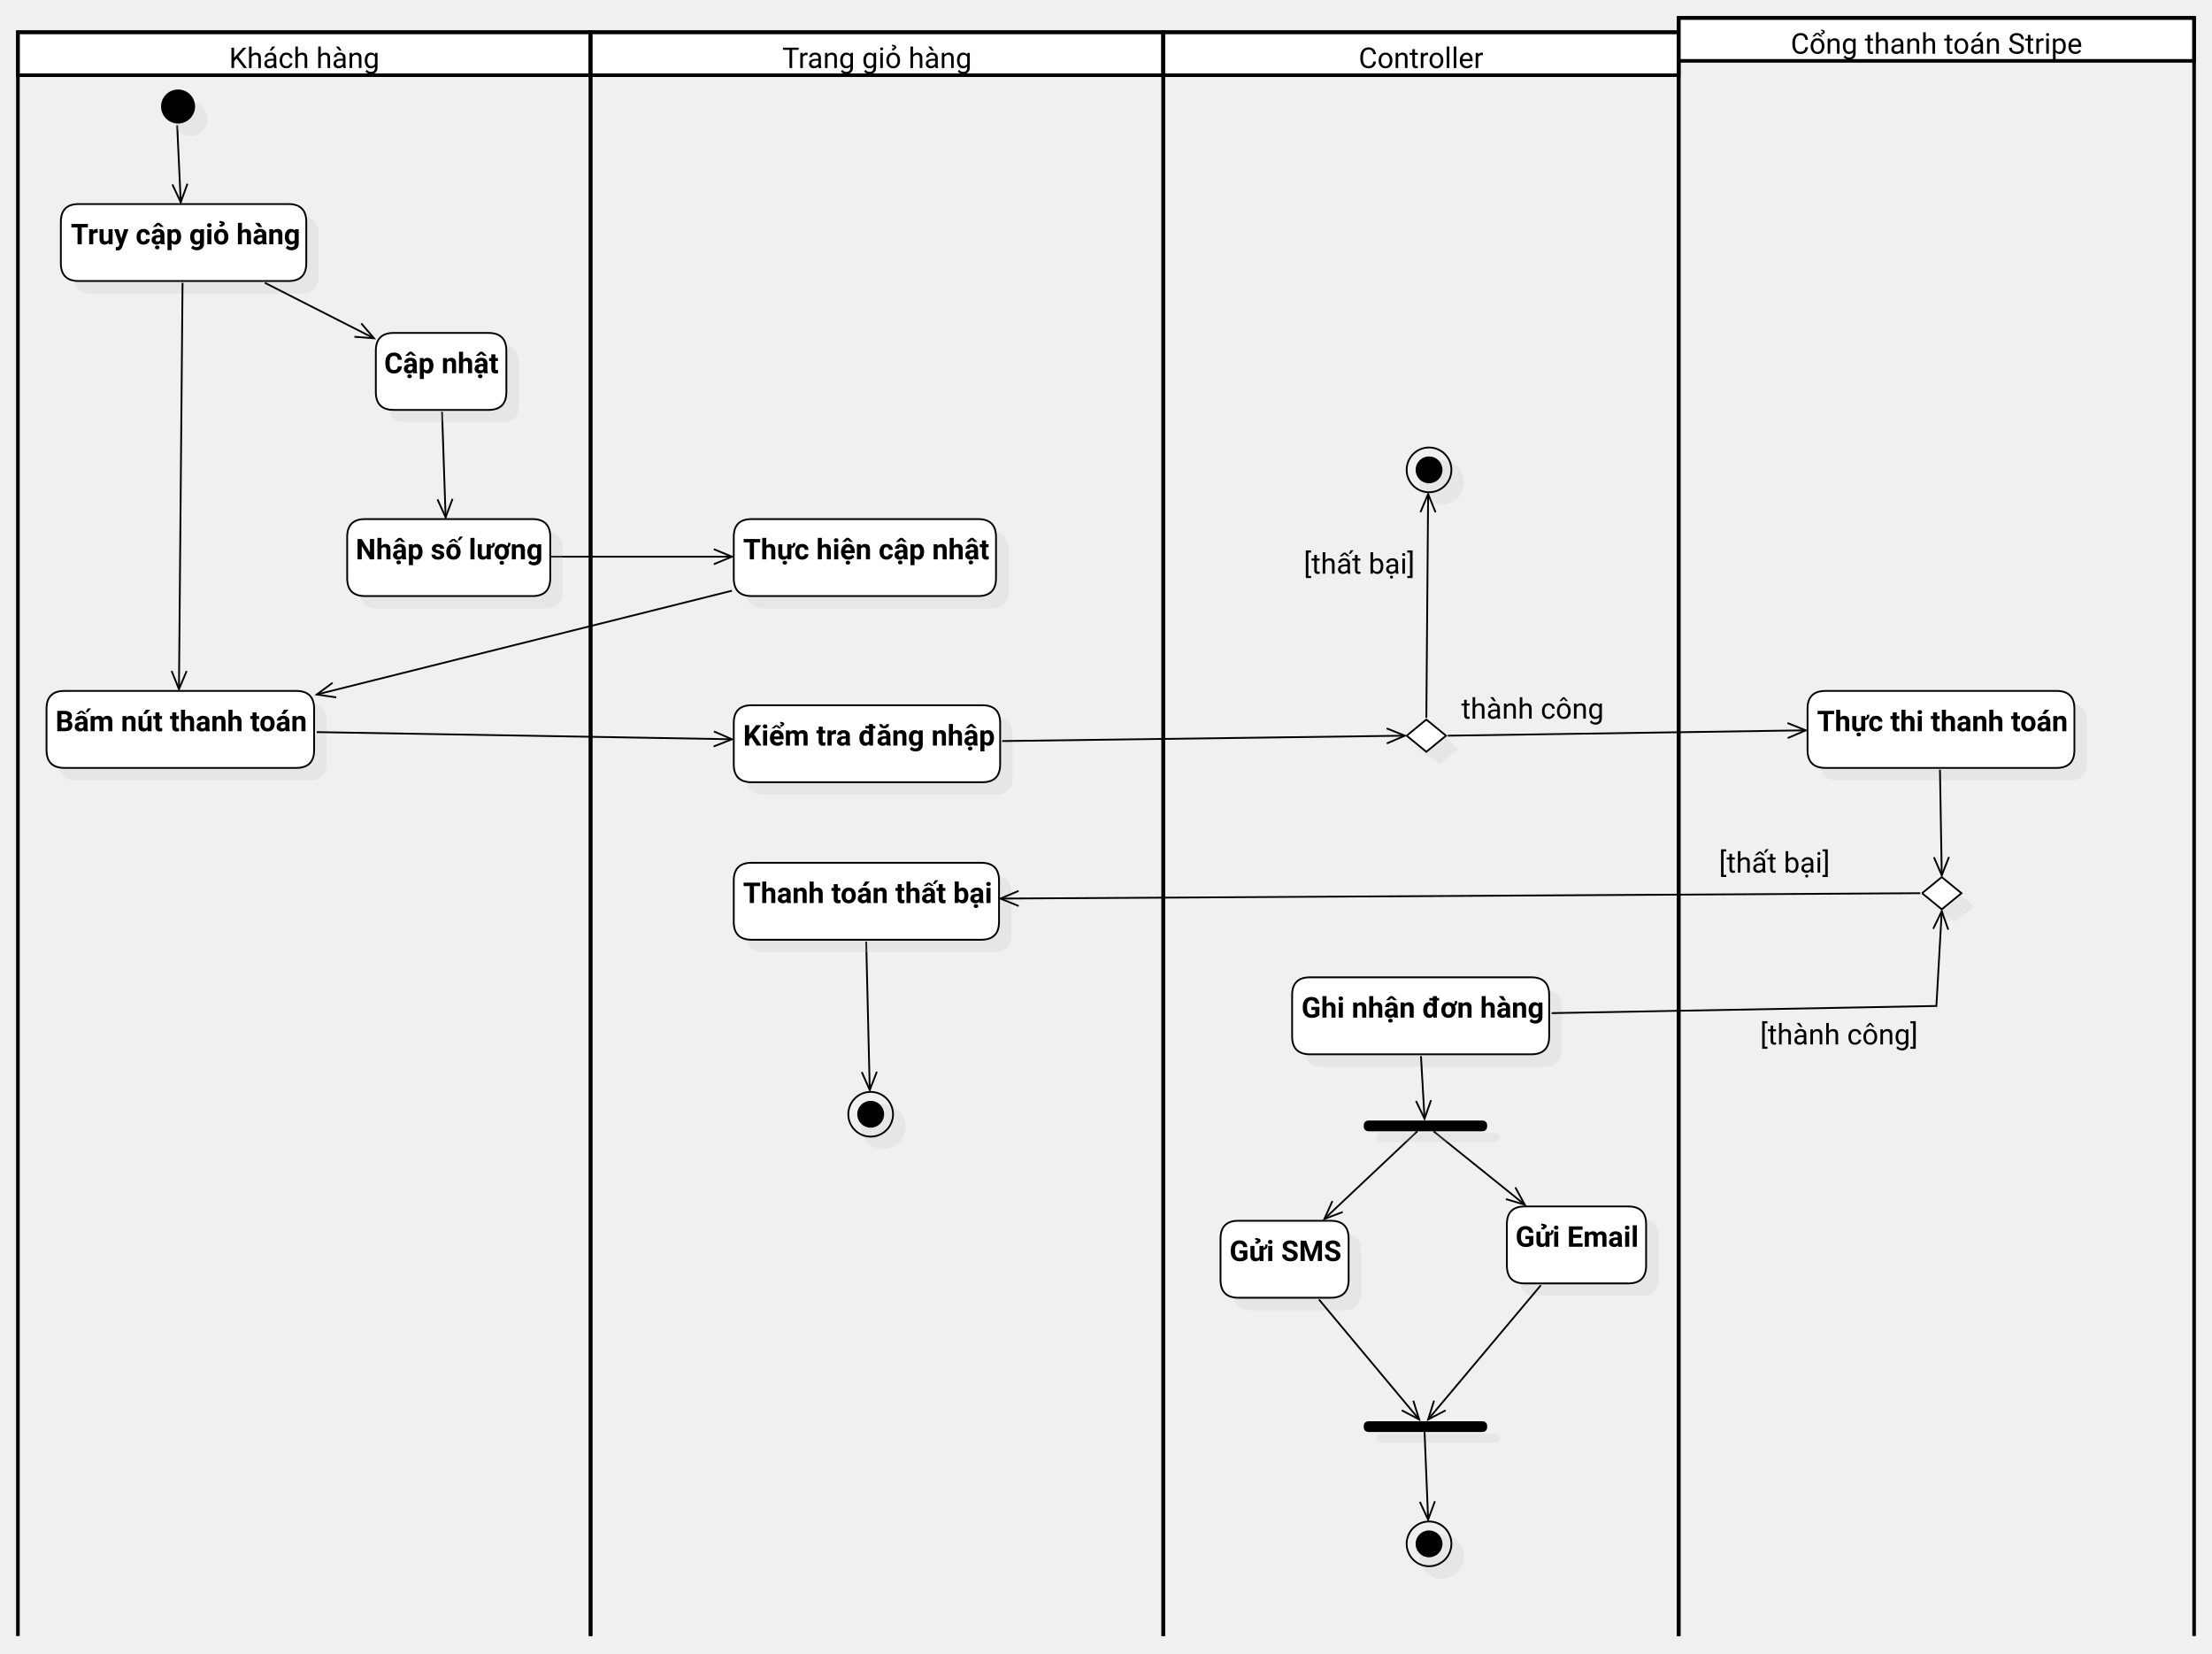
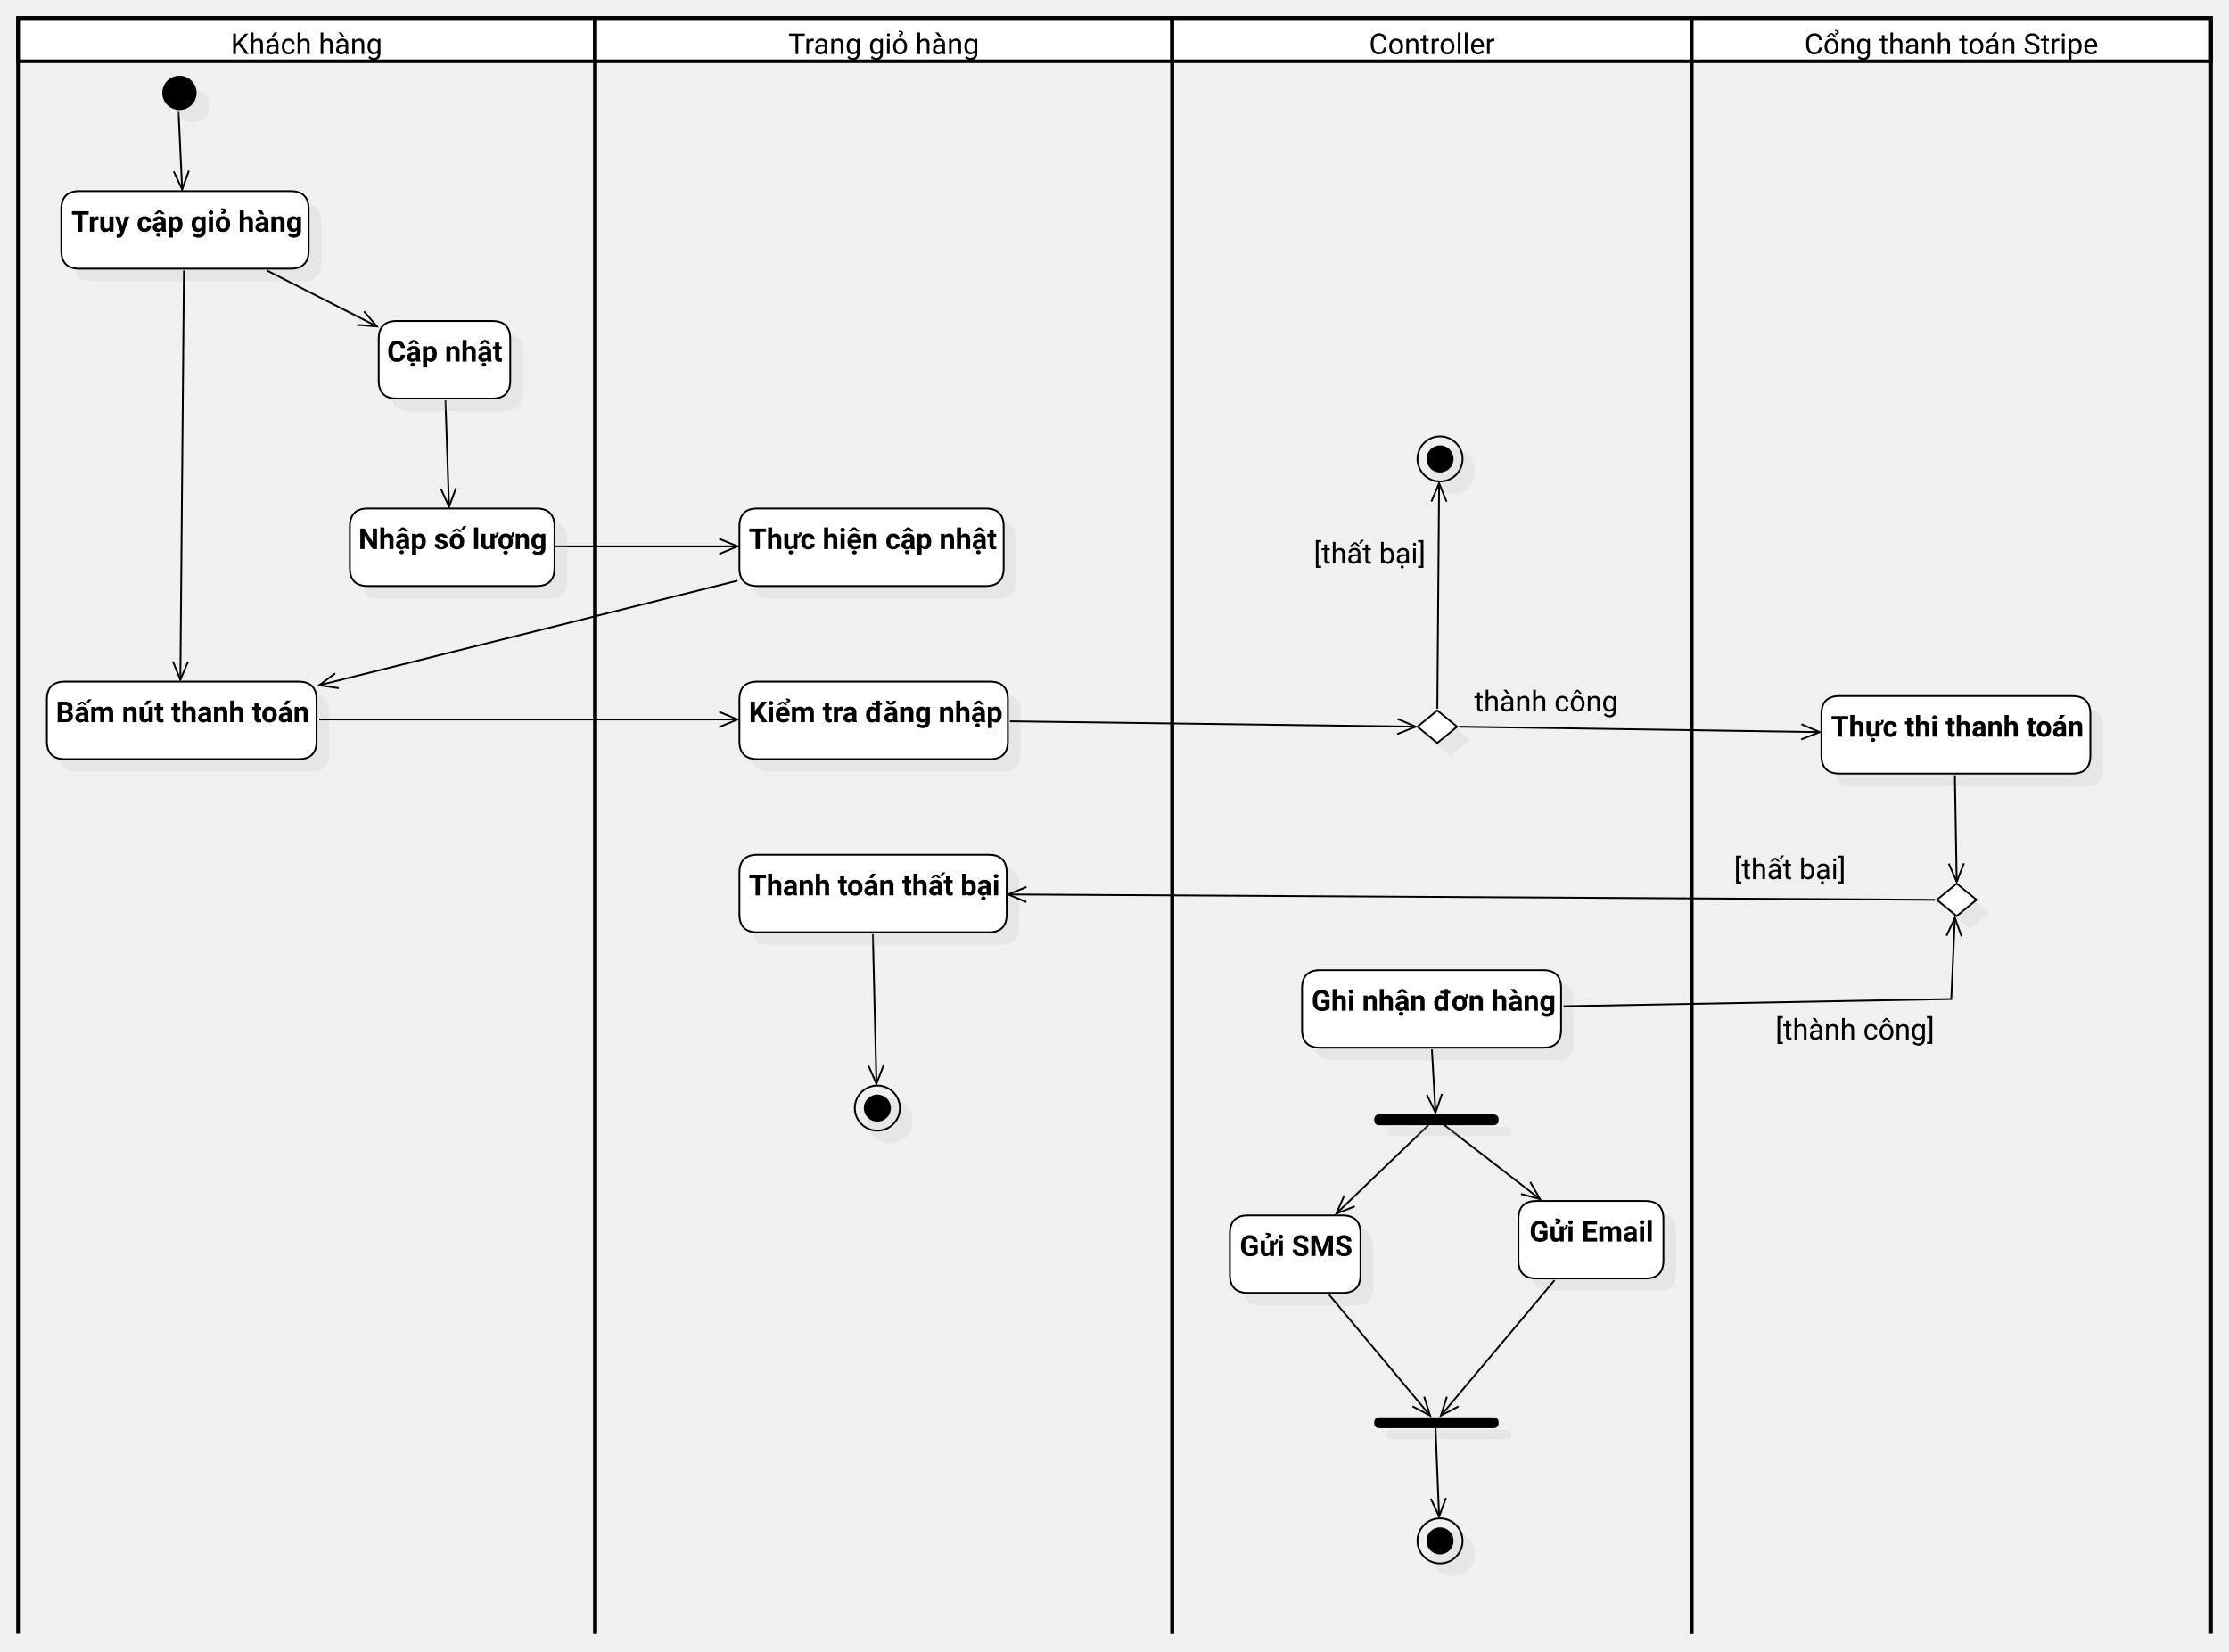
- <svg xmlns="http://www.w3.org/2000/svg" version="1.1" width="1236" height="924">
+ <svg xmlns="http://www.w3.org/2000/svg" version="1.1" width="1236" height="916">
  <defs />
  <g>
-     <g transform="translate(-54,-46) scale(1,1)">
+     <g transform="translate(-54,-54) scale(1,1)">
      <rect fill="#ffffff" stroke="none" x="64" y="64" width="320" height="24" />
    </g>
-     <g transform="translate(-54,-46) scale(1,1)">
+     <g transform="translate(-54,-54) scale(1,1)">
      <path fill="none" stroke="#000000" d="M 64 64 L 384 64 L 384 88 L 64 88 L 64 64 Z Z" stroke-miterlimit="10" stroke-width="2" />
    </g>
-     <g transform="translate(-54,-46) scale(1,1)">
+     <g transform="translate(-54,-54) scale(1,1)">
      <path fill="none" stroke="#000000" d="M 64 960 L 64 64 L 384 64 L 384 960" stroke-miterlimit="10" stroke-width="2" />
    </g>
-     <g transform="translate(-54,-46) scale(1,1)">
+     <g transform="translate(-54,-54) scale(1,1)">
      <g>
        <path fill="none" stroke="none" />
        <text fill="#000000" stroke="none" font-family="Roboto" font-size="16px" font-style="normal" font-weight="normal" text-decoration="none" x="181.992" y="84">Khách hàng</text>
      </g>
    </g>
-     <g transform="translate(-54,-46) scale(1,1)">
+     <g transform="translate(-54,-54) scale(1,1)">
      <rect fill="#ffffff" stroke="none" x="384" y="64" width="320" height="24" />
    </g>
-     <g transform="translate(-54,-46) scale(1,1)">
+     <g transform="translate(-54,-54) scale(1,1)">
      <path fill="none" stroke="#000000" d="M 384 64 L 704 64 L 704 88 L 384 88 L 384 64 Z Z" stroke-miterlimit="10" stroke-width="2" />
    </g>
-     <g transform="translate(-54,-46) scale(1,1)">
+     <g transform="translate(-54,-54) scale(1,1)">
      <path fill="none" stroke="#000000" d="M 384 960 L 384 64 L 704 64 L 704 960" stroke-miterlimit="10" stroke-width="2" />
    </g>
-     <g transform="translate(-54,-46) scale(1,1)">
+     <g transform="translate(-54,-54) scale(1,1)">
      <g>
        <path fill="none" stroke="none" />
        <text fill="#000000" stroke="none" font-family="Roboto" font-size="16px" font-style="normal" font-weight="normal" text-decoration="none" x="491.102" y="84">Trang giỏ hàng</text>
      </g>
    </g>
-     <g transform="translate(-54,-46) scale(1,1)">
+     <g transform="translate(-54,-54) scale(1,1)">
      <rect fill="#ffffff" stroke="none" x="704" y="64" width="288" height="24" />
    </g>
-     <g transform="translate(-54,-46) scale(1,1)">
+     <g transform="translate(-54,-54) scale(1,1)">
      <path fill="none" stroke="#000000" d="M 704 64 L 992 64 L 992 88 L 704 88 L 704 64 Z Z" stroke-miterlimit="10" stroke-width="2" />
    </g>
-     <g transform="translate(-54,-46) scale(1,1)">
+     <g transform="translate(-54,-54) scale(1,1)">
      <path fill="none" stroke="#000000" d="M 704 960 L 704 64 L 992 64 L 992 960" stroke-miterlimit="10" stroke-width="2" />
    </g>
-     <g transform="translate(-54,-46) scale(1,1)">
+     <g transform="translate(-54,-54) scale(1,1)">
      <g>
        <path fill="none" stroke="none" />
        <text fill="#000000" stroke="none" font-family="Roboto" font-size="16px" font-style="normal" font-weight="normal" text-decoration="none" x="813.184" y="84">Controller</text>
      </g>
    </g>
-     <g transform="translate(-54,-46) scale(1,1)">
+     <g transform="translate(-54,-54) scale(1,1)">
      <path fill="#C0C0C0" stroke="none" d="M 105 167 L 222.141 167 Q 232.141 167 232.141 177 L 232.141 200 Q 232.141 210 222.141 210 L 105 210 Q 95 210 95 200 L 95 177 Q 95 167 105 167 Z" opacity="0.2" />
    </g>
-     <g transform="translate(-54,-46) scale(1,1)">
+     <g transform="translate(-54,-54) scale(1,1)">
      <path fill="#ffffff" stroke="none" d="M 98 160 L 215.141 160 Q 225.141 160 225.141 170 L 225.141 193 Q 225.141 203 215.141 203 L 98 203 Q 88 203 88 193 L 88 170 Q 88 160 98 160 Z" />
    </g>
-     <g transform="translate(-54,-46) scale(1,1)">
+     <g transform="translate(-54,-54) scale(1,1)">
      <path fill="none" stroke="#000000" d="M 98 160 L 215.141 160 Q 225.141 160 225.141 170 L 225.141 193 Q 225.141 203 215.141 203 L 98 203 Q 88 203 88 193 L 88 170 Q 88 160 98 160 Z" stroke-miterlimit="10" />
    </g>
-     <g transform="translate(-54,-46) scale(1,1)">
+     <g transform="translate(-54,-54) scale(1,1)">
      <g>
        <path fill="none" stroke="none" />
        <text fill="#000000" stroke="none" font-family="Roboto" font-size="16px" font-style="normal" font-weight="bold" text-decoration="none" x="93.566" y="182.5">Truy cập giỏ hàng</text>
      </g>
    </g>
-     <g transform="translate(-54,-46) scale(1,1)">
+     <g transform="translate(-54,-54) scale(1,1)">
      <path fill="none" stroke="#000000" d="M 153 116 L 155 159" stroke-miterlimit="10" />
    </g>
-     <g transform="translate(-54,-46) scale(1,1)">
+     <g transform="translate(-54,-54) scale(1,1)">
      <path fill="none" stroke="#000000" d="M 150.323 149.044 L 155 159 L 158.733 148.653" stroke-miterlimit="10" />
    </g>
-     <g transform="translate(-54,-46) scale(1,1)">
+     <g transform="translate(-54,-54) scale(1,1)">
      <path fill="none" stroke="#000000" d="M 202 204 L 263 235" stroke-miterlimit="10" />
    </g>
-     <g transform="translate(-54,-46) scale(1,1)">
+     <g transform="translate(-54,-54) scale(1,1)">
      <path fill="none" stroke="#000000" d="M 252.033 234.149 L 263 235 L 255.847 226.643" stroke-miterlimit="10" />
    </g>
-     <g transform="translate(-54,-46) scale(1,1)">
+     <g transform="translate(-54,-54) scale(1,1)">
      <path fill="none" stroke="#000000" d="M 301 276 L 303 335" stroke-miterlimit="10" />
    </g>
-     <g transform="translate(-54,-46) scale(1,1)">
+     <g transform="translate(-54,-54) scale(1,1)">
      <path fill="none" stroke="#000000" d="M 298.449 324.986 L 303 335 L 306.863 324.701" stroke-miterlimit="10" />
    </g>
-     <g transform="translate(-54,-46) scale(1,1)">
+     <g transform="translate(-54,-54) scale(1,1)">
      <path fill="none" stroke="#000000" d="M 362 357 L 463 357" stroke-miterlimit="10" />
    </g>
-     <g transform="translate(-54,-46) scale(1,1)">
+     <g transform="translate(-54,-54) scale(1,1)">
      <path fill="none" stroke="#000000" d="M 452.837 361.21 L 463 357 L 452.837 352.79" stroke-miterlimit="10" />
    </g>
-     <g transform="translate(-54,-46) scale(1,1)">
+     <g transform="translate(-54,-54) scale(1,1)">
      <path fill="#C0C0C0" stroke="none" d="M 281 239 L 333.938 239 Q 343.938 239 343.938 249 L 343.938 272 Q 343.938 282 333.938 282 L 281 282 Q 271 282 271 272 L 271 249 Q 271 239 281 239 Z" opacity="0.2" />
    </g>
-     <g transform="translate(-54,-46) scale(1,1)">
+     <g transform="translate(-54,-54) scale(1,1)">
      <path fill="#ffffff" stroke="none" d="M 274 232 L 326.938 232 Q 336.938 232 336.938 242 L 336.938 265 Q 336.938 275 326.938 275 L 274 275 Q 264 275 264 265 L 264 242 Q 264 232 274 232 Z" />
    </g>
-     <g transform="translate(-54,-46) scale(1,1)">
+     <g transform="translate(-54,-54) scale(1,1)">
      <path fill="none" stroke="#000000" d="M 274 232 L 326.938 232 Q 336.938 232 336.938 242 L 336.938 265 Q 336.938 275 326.938 275 L 274 275 Q 264 275 264 265 L 264 242 Q 264 232 274 232 Z" stroke-miterlimit="10" />
    </g>
-     <g transform="translate(-54,-46) scale(1,1)">
+     <g transform="translate(-54,-54) scale(1,1)">
      <g>
        <path fill="none" stroke="none" />
        <text fill="#000000" stroke="none" font-family="Roboto" font-size="16px" font-style="normal" font-weight="bold" text-decoration="none" x="268.656" y="254.5">Cập nhật</text>
      </g>
    </g>
-     <g transform="translate(-54,-46) scale(1,1)">
+     <g transform="translate(-54,-54) scale(1,1)">
      <path fill="#C0C0C0" stroke="none" d="M 265 343 L 358.469 343 Q 368.469 343 368.469 353 L 368.469 376 Q 368.469 386 358.469 386 L 265 386 Q 255 386 255 376 L 255 353 Q 255 343 265 343 Z" opacity="0.2" />
    </g>
-     <g transform="translate(-54,-46) scale(1,1)">
+     <g transform="translate(-54,-54) scale(1,1)">
      <path fill="#ffffff" stroke="none" d="M 258 336 L 351.469 336 Q 361.469 336 361.469 346 L 361.469 369 Q 361.469 379 351.469 379 L 258 379 Q 248 379 248 369 L 248 346 Q 248 336 258 336 Z" />
    </g>
-     <g transform="translate(-54,-46) scale(1,1)">
+     <g transform="translate(-54,-54) scale(1,1)">
      <path fill="none" stroke="#000000" d="M 258 336 L 351.469 336 Q 361.469 336 361.469 346 L 361.469 369 Q 361.469 379 351.469 379 L 258 379 Q 248 379 248 369 L 248 346 Q 248 336 258 336 Z" stroke-miterlimit="10" />
    </g>
-     <g transform="translate(-54,-46) scale(1,1)">
+     <g transform="translate(-54,-54) scale(1,1)">
      <g>
        <path fill="none" stroke="none" />
        <text fill="#000000" stroke="none" font-family="Roboto" font-size="16px" font-style="normal" font-weight="bold" text-decoration="none" x="252.773" y="358.5">Nhập số lượng</text>
      </g>
    </g>
-     <g transform="translate(-54,-46) scale(1,1)">
+     <g transform="translate(-54,-54) scale(1,1)">
      <path fill="#C0C0C0" stroke="none" d="M 97 439 L 226.523 439 Q 236.523 439 236.523 449 L 236.523 472 Q 236.523 482 226.523 482 L 97 482 Q 87 482 87 472 L 87 449 Q 87 439 97 439 Z" opacity="0.2" />
    </g>
-     <g transform="translate(-54,-46) scale(1,1)">
+     <g transform="translate(-54,-54) scale(1,1)">
      <path fill="#ffffff" stroke="none" d="M 90 432 L 219.523 432 Q 229.523 432 229.523 442 L 229.523 465 Q 229.523 475 219.523 475 L 90 475 Q 80 475 80 465 L 80 442 Q 80 432 90 432 Z" />
    </g>
-     <g transform="translate(-54,-46) scale(1,1)">
+     <g transform="translate(-54,-54) scale(1,1)">
      <path fill="none" stroke="#000000" d="M 90 432 L 219.523 432 Q 229.523 432 229.523 442 L 229.523 465 Q 229.523 475 219.523 475 L 90 475 Q 80 475 80 465 L 80 442 Q 80 432 90 432 Z" stroke-miterlimit="10" />
    </g>
-     <g transform="translate(-54,-46) scale(1,1)">
+     <g transform="translate(-54,-54) scale(1,1)">
      <g>
        <path fill="none" stroke="none" />
        <text fill="#000000" stroke="none" font-family="Roboto" font-size="16px" font-style="normal" font-weight="bold" text-decoration="none" x="84.984" y="454.5">Bấm nút thanh toán</text>
      </g>
    </g>
-     <g transform="translate(-54,-46) scale(1,1)">
+     <g transform="translate(-54,-54) scale(1,1)">
      <path fill="none" stroke="#000000" d="M 156 204 L 154 431" stroke-miterlimit="10" />
    </g>
-     <g transform="translate(-54,-46) scale(1,1)">
+     <g transform="translate(-54,-54) scale(1,1)">
      <path fill="none" stroke="#000000" d="M 149.88 420.801 L 154 431 L 158.299 420.875" stroke-miterlimit="10" />
    </g>
-     <g transform="translate(-54,-46) scale(1,1)">
-       <rect fill="#ffffff" stroke="none" x="992" y="56" width="288" height="24" />
-     </g>
-     <g transform="translate(-54,-46) scale(1,1)">
-       <path fill="none" stroke="#000000" d="M 992 56 L 1280 56 L 1280 80 L 992 80 L 992 56 Z Z" stroke-miterlimit="10" stroke-width="2" />
-     </g>
-     <g transform="translate(-54,-46) scale(1,1)">
-       <path fill="none" stroke="#000000" d="M 992 960 L 992 56 L 1280 56 L 1280 960" stroke-miterlimit="10" stroke-width="2" />
-     </g>
-     <g transform="translate(-54,-46) scale(1,1)">
-       <g>
-         <path fill="none" stroke="none" />
-         <text fill="#000000" stroke="none" font-family="Roboto" font-size="16px" font-style="normal" font-weight="normal" text-decoration="none" x="1054.598" y="76">Cổng thanh toán Stripe</text>
-       </g>
-     </g>
-     <g transform="translate(-54,-46) scale(1,1)">
+     <g transform="translate(-54,-54) scale(1,1)">
+       <rect fill="#ffffff" stroke="none" x="992" y="64" width="288" height="24" />
+     </g>
+     <g transform="translate(-54,-54) scale(1,1)">
+       <path fill="none" stroke="#000000" d="M 992 64 L 1280 64 L 1280 88 L 992 88 L 992 64 Z Z" stroke-miterlimit="10" stroke-width="2" />
+     </g>
+     <g transform="translate(-54,-54) scale(1,1)">
+       <path fill="none" stroke="#000000" d="M 992 960 L 992 64 L 1280 64 L 1280 960" stroke-miterlimit="10" stroke-width="2" />
+     </g>
+     <g transform="translate(-54,-54) scale(1,1)">
+       <g>
+         <path fill="none" stroke="none" />
+         <text fill="#000000" stroke="none" font-family="Roboto" font-size="16px" font-style="normal" font-weight="normal" text-decoration="none" x="1054.598" y="84">Cổng thanh toán Stripe</text>
+       </g>
+     </g>
+     <g transform="translate(-54,-54) scale(1,1)">
      <path fill="#C0C0C0" stroke="none" d="M 151 112.5 C 151 107.253 155.253 103 160.5 103 C 165.747 103 170 107.253 170 112.5 C 170 117.747 165.747 122 160.5 122 C 155.253 122 151 117.747 151 112.5 Z" opacity="0.2" />
    </g>
-     <g transform="translate(-54,-46) scale(1,1)">
+     <g transform="translate(-54,-54) scale(1,1)">
      <path fill="#000000" stroke="none" d="M 144 105.5 C 144 100.253 148.253 96 153.5 96 C 158.747 96 163 100.253 163 105.5 C 163 110.747 158.747 115 153.5 115 C 148.253 115 144 110.747 144 105.5 Z" />
    </g>
-     <g transform="translate(-54,-46) scale(1,1)">
+     <g transform="translate(-54,-54) scale(1,1)">
      <path fill="#C0C0C0" stroke="none" d="M 481 343 L 607.539 343 Q 617.539 343 617.539 353 L 617.539 376 Q 617.539 386 607.539 386 L 481 386 Q 471 386 471 376 L 471 353 Q 471 343 481 343 Z" opacity="0.2" />
    </g>
-     <g transform="translate(-54,-46) scale(1,1)">
+     <g transform="translate(-54,-54) scale(1,1)">
      <path fill="#ffffff" stroke="none" d="M 474 336 L 600.539 336 Q 610.539 336 610.539 346 L 610.539 369 Q 610.539 379 600.539 379 L 474 379 Q 464 379 464 369 L 464 346 Q 464 336 474 336 Z" />
    </g>
-     <g transform="translate(-54,-46) scale(1,1)">
+     <g transform="translate(-54,-54) scale(1,1)">
      <path fill="none" stroke="#000000" d="M 474 336 L 600.539 336 Q 610.539 336 610.539 346 L 610.539 369 Q 610.539 379 600.539 379 L 474 379 Q 464 379 464 369 L 464 346 Q 464 336 474 336 Z" stroke-miterlimit="10" />
    </g>
-     <g transform="translate(-54,-46) scale(1,1)">
+     <g transform="translate(-54,-54) scale(1,1)">
      <g>
        <path fill="none" stroke="none" />
        <text fill="#000000" stroke="none" font-family="Roboto" font-size="16px" font-style="normal" font-weight="bold" text-decoration="none" x="469.199" y="358.5">Thực hiện cập nhật</text>
      </g>
    </g>
-     <g transform="translate(-54,-46) scale(1,1)">
-       <path fill="#C0C0C0" stroke="none" d="M 481 447 L 609.859 447 Q 619.859 447 619.859 457 L 619.859 480 Q 619.859 490 609.859 490 L 481 490 Q 471 490 471 480 L 471 457 Q 471 447 481 447 Z" opacity="0.2" />
-     </g>
-     <g transform="translate(-54,-46) scale(1,1)">
-       <path fill="#ffffff" stroke="none" d="M 474 440 L 602.859 440 Q 612.859 440 612.859 450 L 612.859 473 Q 612.859 483 602.859 483 L 474 483 Q 464 483 464 473 L 464 450 Q 464 440 474 440 Z" />
-     </g>
-     <g transform="translate(-54,-46) scale(1,1)">
-       <path fill="none" stroke="#000000" d="M 474 440 L 602.859 440 Q 612.859 440 612.859 450 L 612.859 473 Q 612.859 483 602.859 483 L 474 483 Q 464 483 464 473 L 464 450 Q 464 440 474 440 Z" stroke-miterlimit="10" />
-     </g>
-     <g transform="translate(-54,-46) scale(1,1)">
-       <g>
-         <path fill="none" stroke="none" />
-         <text fill="#000000" stroke="none" font-family="Roboto" font-size="16px" font-style="normal" font-weight="bold" text-decoration="none" x="469.223" y="462.5">Kiểm tra đăng nhập</text>
-       </g>
-     </g>
-     <g transform="translate(-54,-46) scale(1,1)">
-       <path fill="none" stroke="#000000" d="M 614 460 L 839 457" stroke-miterlimit="10" />
-     </g>
-     <g transform="translate(-54,-46) scale(1,1)">
-       <path fill="none" stroke="#000000" d="M 828.894 461.345 L 839 457 L 828.782 452.926" stroke-miterlimit="10" />
-     </g>
-     <g transform="translate(-54,-46) scale(1,1)">
-       <path fill="none" stroke="#000000" d="M 863 457 L 1063 454" stroke-miterlimit="10" />
-     </g>
-     <g transform="translate(-54,-46) scale(1,1)">
-       <path fill="none" stroke="#000000" d="M 1052.902 458.361 L 1063 454 L 1052.775 449.943" stroke-miterlimit="10" />
-     </g>
-     <g transform="translate(-54,-46) scale(1,1)">
-       <g>
-         <path fill="none" stroke="none" />
-         <text fill="#000000" stroke="none" font-family="Roboto" font-size="16px" font-style="normal" font-weight="normal" text-decoration="none" x="870.5" y="447.5">thành công</text>
-       </g>
-     </g>
-     <g transform="translate(-54,-46) scale(1,1)">
-       <path fill="none" stroke="#000000" d="M 231 455 L 463 459" stroke-miterlimit="10" />
-     </g>
-     <g transform="translate(-54,-46) scale(1,1)">
-       <path fill="none" stroke="#000000" d="M 452.766 463.034 L 463 459 L 452.911 454.616" stroke-miterlimit="10" />
-     </g>
-     <g transform="translate(-54,-46) scale(1,1)">
+     <g transform="translate(-54,-54) scale(1,1)">
+       <path fill="#C0C0C0" stroke="none" d="M 481 439 L 609.859 439 Q 619.859 439 619.859 449 L 619.859 472 Q 619.859 482 609.859 482 L 481 482 Q 471 482 471 472 L 471 449 Q 471 439 481 439 Z" opacity="0.2" />
+     </g>
+     <g transform="translate(-54,-54) scale(1,1)">
+       <path fill="#ffffff" stroke="none" d="M 474 432 L 602.859 432 Q 612.859 432 612.859 442 L 612.859 465 Q 612.859 475 602.859 475 L 474 475 Q 464 475 464 465 L 464 442 Q 464 432 474 432 Z" />
+     </g>
+     <g transform="translate(-54,-54) scale(1,1)">
+       <path fill="none" stroke="#000000" d="M 474 432 L 602.859 432 Q 612.859 432 612.859 442 L 612.859 465 Q 612.859 475 602.859 475 L 474 475 Q 464 475 464 465 L 464 442 Q 464 432 474 432 Z" stroke-miterlimit="10" />
+     </g>
+     <g transform="translate(-54,-54) scale(1,1)">
+       <g>
+         <path fill="none" stroke="none" />
+         <text fill="#000000" stroke="none" font-family="Roboto" font-size="16px" font-style="normal" font-weight="bold" text-decoration="none" x="469.223" y="454.5">Kiểm tra đăng nhập</text>
+       </g>
+     </g>
+     <g transform="translate(-54,-54) scale(1,1)">
+       <path fill="none" stroke="#000000" d="M 614 454 L 839 457" stroke-miterlimit="10" />
+     </g>
+     <g transform="translate(-54,-54) scale(1,1)">
+       <path fill="none" stroke="#000000" d="M 828.782 461.074 L 839 457 L 828.894 452.655" stroke-miterlimit="10" />
+     </g>
+     <g transform="translate(-54,-54) scale(1,1)">
+       <path fill="none" stroke="#000000" d="M 863 457 L 1063 460" stroke-miterlimit="10" />
+     </g>
+     <g transform="translate(-54,-54) scale(1,1)">
+       <path fill="none" stroke="#000000" d="M 1052.775 464.057 L 1063 460 L 1052.902 455.639" stroke-miterlimit="10" />
+     </g>
+     <g transform="translate(-54,-54) scale(1,1)">
+       <g>
+         <path fill="none" stroke="none" />
+         <text fill="#000000" stroke="none" font-family="Roboto" font-size="16px" font-style="normal" font-weight="normal" text-decoration="none" x="871.5" y="448.5">thành công</text>
+       </g>
+     </g>
+     <g transform="translate(-54,-54) scale(1,1)">
+       <path fill="none" stroke="#000000" d="M 231 453 L 463 453" stroke-miterlimit="10" />
+     </g>
+     <g transform="translate(-54,-54) scale(1,1)">
+       <path fill="none" stroke="#000000" d="M 452.837 457.21 L 463 453 L 452.837 448.79" stroke-miterlimit="10" />
+     </g>
+     <g transform="translate(-54,-54) scale(1,1)">
      <path fill="#C0C0C0" stroke="none" d="M 847 464.5 L 858.5 455 L 869 464.5 L 858.5 473 L 847 464.5" opacity="0.2" />
    </g>
-     <g transform="translate(-54,-46) scale(1,1)">
+     <g transform="translate(-54,-54) scale(1,1)">
      <path fill="#ffffff" stroke="none" d="M 840 457 L 851 448 L 862 457 L 851 466 L 840 457" />
    </g>
-     <g transform="translate(-54,-46) scale(1,1)">
+     <g transform="translate(-54,-54) scale(1,1)">
      <path fill="none" stroke="#000000" d="M 840 457 L 851 448 L 862 457 L 851 466 L 840 457 L 840 457" stroke-miterlimit="10" />
    </g>
-     <g transform="translate(-54,-46) scale(1,1)">
-       <path fill="#C0C0C0" stroke="none" d="M 1081 439 L 1210.117 439 Q 1220.117 439 1220.117 449 L 1220.117 472 Q 1220.117 482 1210.117 482 L 1081 482 Q 1071 482 1071 472 L 1071 449 Q 1071 439 1081 439 Z" opacity="0.2" />
-     </g>
-     <g transform="translate(-54,-46) scale(1,1)">
-       <path fill="#ffffff" stroke="none" d="M 1074 432 L 1203.117 432 Q 1213.117 432 1213.117 442 L 1213.117 465 Q 1213.117 475 1203.117 475 L 1074 475 Q 1064 475 1064 465 L 1064 442 Q 1064 432 1074 432 Z" />
-     </g>
-     <g transform="translate(-54,-46) scale(1,1)">
-       <path fill="none" stroke="#000000" d="M 1074 432 L 1203.117 432 Q 1213.117 432 1213.117 442 L 1213.117 465 Q 1213.117 475 1203.117 475 L 1074 475 Q 1064 475 1064 465 L 1064 442 Q 1064 432 1074 432 Z" stroke-miterlimit="10" />
-     </g>
-     <g transform="translate(-54,-46) scale(1,1)">
-       <g>
-         <path fill="none" stroke="none" />
-         <text fill="#000000" stroke="none" font-family="Roboto" font-size="16px" font-style="normal" font-weight="bold" text-decoration="none" x="1069.285" y="454.5">Thực thi thanh toán</text>
-       </g>
-     </g>
-     <g transform="translate(-54,-46) scale(1,1)">
+     <g transform="translate(-54,-54) scale(1,1)">
+       <path fill="#C0C0C0" stroke="none" d="M 1081 447 L 1210.117 447 Q 1220.117 447 1220.117 457 L 1220.117 480 Q 1220.117 490 1210.117 490 L 1081 490 Q 1071 490 1071 480 L 1071 457 Q 1071 447 1081 447 Z" opacity="0.2" />
+     </g>
+     <g transform="translate(-54,-54) scale(1,1)">
+       <path fill="#ffffff" stroke="none" d="M 1074 440 L 1203.117 440 Q 1213.117 440 1213.117 450 L 1213.117 473 Q 1213.117 483 1203.117 483 L 1074 483 Q 1064 483 1064 473 L 1064 450 Q 1064 440 1074 440 Z" />
+     </g>
+     <g transform="translate(-54,-54) scale(1,1)">
+       <path fill="none" stroke="#000000" d="M 1074 440 L 1203.117 440 Q 1213.117 440 1213.117 450 L 1213.117 473 Q 1213.117 483 1203.117 483 L 1074 483 Q 1064 483 1064 473 L 1064 450 Q 1064 440 1074 440 Z" stroke-miterlimit="10" />
+     </g>
+     <g transform="translate(-54,-54) scale(1,1)">
+       <g>
+         <path fill="none" stroke="none" />
+         <text fill="#000000" stroke="none" font-family="Roboto" font-size="16px" font-style="normal" font-weight="bold" text-decoration="none" x="1069.285" y="462.5">Thực thi thanh toán</text>
+       </g>
+     </g>
+     <g transform="translate(-54,-54) scale(1,1)">
      <path fill="#C0C0C0" stroke="none" d="M 847 315.5 C 847 308.596 852.596 303 859.5 303 C 866.404 303 872 308.596 872 315.5 C 872 322.404 866.404 328 859.5 328 C 852.596 328 847 322.404 847 315.5 Z" opacity="0.2" />
    </g>
-     <g transform="translate(-54,-46) scale(1,1)">
+     <g transform="translate(-54,-54) scale(1,1)">
      <path fill="none" stroke="#000000" d="M 840 308.5 C 840 301.596 845.596 296 852.5 296 C 859.404 296 865 301.596 865 308.5 C 865 315.404 859.404 321 852.5 321 C 845.596 321 840 315.404 840 308.5 Z" stroke-miterlimit="10" />
    </g>
-     <g transform="translate(-54,-46) scale(1,1)">
+     <g transform="translate(-54,-54) scale(1,1)">
      <path fill="#000000" stroke="none" d="M 845 308.5 C 845 304.358 848.358 301 852.5 301 C 856.642 301 860 304.358 860 308.5 C 860 312.642 856.642 316 852.5 316 C 848.358 316 845 312.642 845 308.5 Z" />
    </g>
-     <g transform="translate(-54,-46) scale(1,1)">
+     <g transform="translate(-54,-54) scale(1,1)">
      <path fill="none" stroke="#000000" d="M 851 447 L 852 322" stroke-miterlimit="10" />
    </g>
-     <g transform="translate(-54,-46) scale(1,1)">
+     <g transform="translate(-54,-54) scale(1,1)">
      <path fill="none" stroke="#000000" d="M 856.128 332.196 L 852 322 L 847.709 332.129" stroke-miterlimit="10" />
    </g>
-     <g transform="translate(-54,-46) scale(1,1)">
+     <g transform="translate(-54,-54) scale(1,1)">
      <g>
        <path fill="none" stroke="none" />
        <text fill="#000000" stroke="none" font-family="Roboto" font-size="16px" font-style="normal" font-weight="normal" text-decoration="none" x="782.5" y="366.5">[thất bại]</text>
      </g>
    </g>
-     <g transform="translate(-54,-46) scale(1,1)">
-       <path fill="none" stroke="#000000" d="M 1138 476 L 1139 535" stroke-miterlimit="10" />
-     </g>
-     <g transform="translate(-54,-46) scale(1,1)">
-       <path fill="none" stroke="#000000" d="M 1134.619 524.91 L 1139 535 L 1143.037 524.767" stroke-miterlimit="10" />
-     </g>
-     <g transform="translate(-54,-46) scale(1,1)">
+     <g transform="translate(-54,-54) scale(1,1)">
+       <path fill="none" stroke="#000000" d="M 1138 484 L 1139 543" stroke-miterlimit="10" />
+     </g>
+     <g transform="translate(-54,-54) scale(1,1)">
+       <path fill="none" stroke="#000000" d="M 1134.619 532.91 L 1139 543 L 1143.037 532.767" stroke-miterlimit="10" />
+     </g>
+     <g transform="translate(-54,-54) scale(1,1)">
      <path fill="#C0C0C0" stroke="none" d="M 793 599 L 916.633 599 Q 926.633 599 926.633 609 L 926.633 632 Q 926.633 642 916.633 642 L 793 642 Q 783 642 783 632 L 783 609 Q 783 599 793 599 Z" opacity="0.2" />
    </g>
-     <g transform="translate(-54,-46) scale(1,1)">
+     <g transform="translate(-54,-54) scale(1,1)">
      <path fill="#ffffff" stroke="none" d="M 786 592 L 909.633 592 Q 919.633 592 919.633 602 L 919.633 625 Q 919.633 635 909.633 635 L 786 635 Q 776 635 776 625 L 776 602 Q 776 592 786 592 Z" />
    </g>
-     <g transform="translate(-54,-46) scale(1,1)">
+     <g transform="translate(-54,-54) scale(1,1)">
      <path fill="none" stroke="#000000" d="M 786 592 L 909.633 592 Q 919.633 592 919.633 602 L 919.633 625 Q 919.633 635 909.633 635 L 786 635 Q 776 635 776 625 L 776 602 Q 776 592 786 592 Z" stroke-miterlimit="10" />
    </g>
-     <g transform="translate(-54,-46) scale(1,1)">
+     <g transform="translate(-54,-54) scale(1,1)">
      <g>
        <path fill="none" stroke="none" />
        <text fill="#000000" stroke="none" font-family="Roboto" font-size="16px" font-style="normal" font-weight="bold" text-decoration="none" x="781.219" y="614.5">Ghi nhận đơn hàng</text>
      </g>
    </g>
-     <g transform="translate(-54,-46) scale(1,1)">
-       <path fill="#C0C0C0" stroke="none" d="M 1135 552.5 L 1146.5 543 L 1157 552.5 L 1146.5 561 L 1135 552.5" opacity="0.2" />
-     </g>
-     <g transform="translate(-54,-46) scale(1,1)">
-       <path fill="#ffffff" stroke="none" d="M 1128 545 L 1139 536 L 1150 545 L 1139 554 L 1128 545" />
-     </g>
-     <g transform="translate(-54,-46) scale(1,1)">
-       <path fill="none" stroke="#000000" d="M 1128 545 L 1139 536 L 1150 545 L 1139 554 L 1128 545 L 1128 545" stroke-miterlimit="10" />
-     </g>
-     <g transform="translate(-54,-46) scale(1,1)">
+     <g transform="translate(-54,-54) scale(1,1)">
+       <path fill="#C0C0C0" stroke="none" d="M 1135 560.5 L 1146.5 551 L 1157 560.5 L 1146.5 569 L 1135 560.5" opacity="0.2" />
+     </g>
+     <g transform="translate(-54,-54) scale(1,1)">
+       <path fill="#ffffff" stroke="none" d="M 1128 553 L 1139 544 L 1150 553 L 1139 562 L 1128 553" />
+     </g>
+     <g transform="translate(-54,-54) scale(1,1)">
+       <path fill="none" stroke="#000000" d="M 1128 553 L 1139 544 L 1150 553 L 1139 562 L 1128 553 L 1128 553" stroke-miterlimit="10" />
+     </g>
+     <g transform="translate(-54,-54) scale(1,1)">
      <path fill="none" stroke="#000000" d="M 538 572 L 540 655" stroke-miterlimit="10" />
    </g>
-     <g transform="translate(-54,-46) scale(1,1)">
+     <g transform="translate(-54,-54) scale(1,1)">
      <path fill="none" stroke="#000000" d="M 535.547 644.942 L 540 655 L 543.963 644.739" stroke-miterlimit="10" />
    </g>
-     <g transform="translate(-54,-46) scale(1,1)">
+     <g transform="translate(-54,-54) scale(1,1)">
      <path fill="none" stroke="#000000" d="M 463 376 L 231 434" stroke-miterlimit="10" />
    </g>
-     <g transform="translate(-54,-46) scale(1,1)">
+     <g transform="translate(-54,-54) scale(1,1)">
      <path fill="none" stroke="#000000" d="M 239.838 427.451 L 231 434 L 241.88 435.619" stroke-miterlimit="10" />
    </g>
-     <g transform="translate(-54,-46) scale(1,1)">
+     <g transform="translate(-54,-54) scale(1,1)">
      <path fill="#C0C0C0" stroke="none" d="M 481 535 L 609.227 535 Q 619.227 535 619.227 545 L 619.227 568 Q 619.227 578 609.227 578 L 481 578 Q 471 578 471 568 L 471 545 Q 471 535 481 535 Z" opacity="0.2" />
    </g>
-     <g transform="translate(-54,-46) scale(1,1)">
+     <g transform="translate(-54,-54) scale(1,1)">
      <path fill="#ffffff" stroke="none" d="M 474 528 L 602.227 528 Q 612.227 528 612.227 538 L 612.227 561 Q 612.227 571 602.227 571 L 474 571 Q 464 571 464 561 L 464 538 Q 464 528 474 528 Z" />
    </g>
-     <g transform="translate(-54,-46) scale(1,1)">
+     <g transform="translate(-54,-54) scale(1,1)">
      <path fill="none" stroke="#000000" d="M 474 528 L 602.227 528 Q 612.227 528 612.227 538 L 612.227 561 Q 612.227 571 602.227 571 L 474 571 Q 464 571 464 561 L 464 538 Q 464 528 474 528 Z" stroke-miterlimit="10" />
    </g>
-     <g transform="translate(-54,-46) scale(1,1)">
+     <g transform="translate(-54,-54) scale(1,1)">
      <g>
        <path fill="none" stroke="none" />
        <text fill="#000000" stroke="none" font-family="Roboto" font-size="16px" font-style="normal" font-weight="bold" text-decoration="none" x="469.191" y="550.5">Thanh toán thất bại</text>
      </g>
    </g>
-     <g transform="translate(-54,-46) scale(1,1)">
-       <path fill="none" stroke="#000000" d="M 1127 545 L 613 548" stroke-miterlimit="10" />
-     </g>
-     <g transform="translate(-54,-46) scale(1,1)">
-       <path fill="none" stroke="#000000" d="M 623.138 543.731 L 613 548 L 623.187 552.15" stroke-miterlimit="10" />
-     </g>
-     <g transform="translate(-54,-46) scale(1,1)">
-       <g>
-         <path fill="none" stroke="none" />
-         <text fill="#000000" stroke="none" font-family="Roboto" font-size="16px" font-style="normal" font-weight="normal" text-decoration="none" x="1014.5" y="533.5">[thất bại]</text>
-       </g>
-     </g>
-     <g transform="translate(-54,-46) scale(1,1)">
+     <g transform="translate(-54,-54) scale(1,1)">
+       <path fill="none" stroke="#000000" d="M 1127 553 L 613 550" stroke-miterlimit="10" />
+     </g>
+     <g transform="translate(-54,-54) scale(1,1)">
+       <path fill="none" stroke="#000000" d="M 623.187 545.85 L 613 550 L 623.138 554.269" stroke-miterlimit="10" />
+     </g>
+     <g transform="translate(-54,-54) scale(1,1)">
+       <g>
+         <path fill="none" stroke="none" />
+         <text fill="#000000" stroke="none" font-family="Roboto" font-size="16px" font-style="normal" font-weight="normal" text-decoration="none" x="1015.5" y="541.5">[thất bại]</text>
+       </g>
+     </g>
+     <g transform="translate(-54,-54) scale(1,1)">
      <path fill="#C0C0C0" stroke="none" d="M 535 675.5 C 535 668.596 540.596 663 547.5 663 C 554.404 663 560 668.596 560 675.5 C 560 682.404 554.404 688 547.5 688 C 540.596 688 535 682.404 535 675.5 Z" opacity="0.2" />
    </g>
-     <g transform="translate(-54,-46) scale(1,1)">
+     <g transform="translate(-54,-54) scale(1,1)">
      <path fill="none" stroke="#000000" d="M 528 668.5 C 528 661.596 533.596 656 540.5 656 C 547.404 656 553 661.596 553 668.5 C 553 675.404 547.404 681 540.5 681 C 533.596 681 528 675.404 528 668.5 Z" stroke-miterlimit="10" />
    </g>
-     <g transform="translate(-54,-46) scale(1,1)">
+     <g transform="translate(-54,-54) scale(1,1)">
      <path fill="#000000" stroke="none" d="M 533 668.5 C 533 664.358 536.358 661 540.5 661 C 544.642 661 548 664.358 548 668.5 C 548 672.642 544.642 676 540.5 676 C 536.358 676 533 672.642 533 668.5 Z" />
    </g>
-     <g transform="translate(-54,-46) scale(1,1)">
+     <g transform="translate(-54,-54) scale(1,1)">
      <path fill="none" stroke="#000000" d="M 848 636 L 850 671" stroke-miterlimit="10" />
    </g>
-     <g transform="translate(-54,-46) scale(1,1)">
+     <g transform="translate(-54,-54) scale(1,1)">
      <path fill="none" stroke="#000000" d="M 845.218 661.094 L 850 671 L 853.623 660.614" stroke-miterlimit="10" />
    </g>
-     <g transform="translate(-54,-46) scale(1,1)">
-       <path fill="#C0C0C0" stroke="none" d="M 753 735 L 804.57 735 Q 814.57 735 814.57 745 L 814.57 768 Q 814.57 778 804.57 778 L 753 778 Q 743 778 743 768 L 743 745 Q 743 735 753 735 Z" opacity="0.2" />
-     </g>
-     <g transform="translate(-54,-46) scale(1,1)">
-       <path fill="#ffffff" stroke="none" d="M 746 728 L 797.57 728 Q 807.57 728 807.57 738 L 807.57 761 Q 807.57 771 797.57 771 L 746 771 Q 736 771 736 761 L 736 738 Q 736 728 746 728 Z" />
-     </g>
-     <g transform="translate(-54,-46) scale(1,1)">
-       <path fill="none" stroke="#000000" d="M 746 728 L 797.57 728 Q 807.57 728 807.57 738 L 807.57 761 Q 807.57 771 797.57 771 L 746 771 Q 736 771 736 761 L 736 738 Q 736 728 746 728 Z" stroke-miterlimit="10" />
-     </g>
-     <g transform="translate(-54,-46) scale(1,1)">
-       <g>
-         <path fill="none" stroke="none" />
-         <text fill="#000000" stroke="none" font-family="Roboto" font-size="16px" font-style="normal" font-weight="bold" text-decoration="none" x="740.988" y="750.5">Gửi SMS</text>
-       </g>
-     </g>
-     <g transform="translate(-54,-46) scale(1,1)">
-       <path fill="none" stroke="#000000" d="M 846 678 L 794 727" stroke-miterlimit="10" />
-     </g>
-     <g transform="translate(-54,-46) scale(1,1)">
-       <path fill="none" stroke="#000000" d="M 798.509 716.967 L 794 727 L 804.283 723.094" stroke-miterlimit="10" />
-     </g>
-     <g transform="translate(-54,-46) scale(1,1)">
-       <path fill="none" stroke="#000000" d="M 855 678 L 906 719" stroke-miterlimit="10" />
-     </g>
-     <g transform="translate(-54,-46) scale(1,1)">
-       <path fill="none" stroke="#000000" d="M 895.442 715.913 L 906 719 L 900.717 709.352" stroke-miterlimit="10" />
-     </g>
-     <g transform="translate(-54,-46) scale(1,1)">
+     <g transform="translate(-54,-54) scale(1,1)">
+       <path fill="#C0C0C0" stroke="none" d="M 753 735 L 805.391 735 Q 815.391 735 815.391 745 L 815.391 768 Q 815.391 778 805.391 778 L 753 778 Q 743 778 743 768 L 743 745 Q 743 735 753 735 Z" opacity="0.2" />
+     </g>
+     <g transform="translate(-54,-54) scale(1,1)">
+       <path fill="#ffffff" stroke="none" d="M 746 728 L 798.391 728 Q 808.391 728 808.391 738 L 808.391 761 Q 808.391 771 798.391 771 L 746 771 Q 736 771 736 761 L 736 738 Q 736 728 746 728 Z" />
+     </g>
+     <g transform="translate(-54,-54) scale(1,1)">
+       <path fill="none" stroke="#000000" d="M 746 728 L 798.391 728 Q 808.391 728 808.391 738 L 808.391 761 Q 808.391 771 798.391 771 L 746 771 Q 736 771 736 761 L 736 738 Q 736 728 746 728 Z" stroke-miterlimit="10" />
+     </g>
+     <g transform="translate(-54,-54) scale(1,1)">
+       <g>
+         <path fill="none" stroke="none" />
+         <text fill="#000000" stroke="none" font-family="Roboto" font-size="16px" font-style="normal" font-weight="bold" text-decoration="none" x="741.398" y="750.5">Gửi SMS</text>
+       </g>
+     </g>
+     <g transform="translate(-54,-54) scale(1,1)">
+       <path fill="none" stroke="#000000" d="M 846 678 L 795 727" stroke-miterlimit="10" />
+     </g>
+     <g transform="translate(-54,-54) scale(1,1)">
+       <path fill="none" stroke="#000000" d="M 799.412 716.924 L 795 727 L 805.245 722.995" stroke-miterlimit="10" />
+     </g>
+     <g transform="translate(-54,-54) scale(1,1)">
+       <path fill="none" stroke="#000000" d="M 855 678 L 908 719" stroke-miterlimit="10" />
+     </g>
+     <g transform="translate(-54,-54) scale(1,1)">
+       <path fill="none" stroke="#000000" d="M 897.386 716.111 L 908 719 L 902.537 709.452" stroke-miterlimit="10" />
+     </g>
+     <g transform="translate(-54,-54) scale(1,1)">
      <path fill="#C0C0C0" stroke="none" d="M 826 679 L 889 679 Q 892 679 892 682 L 892 681 Q 892 684 889 684 L 826 684 Q 823 684 823 681 L 823 682 Q 823 679 826 679 Z" opacity="0.2" />
    </g>
-     <g transform="translate(-54,-46) scale(1,1)">
+     <g transform="translate(-54,-54) scale(1,1)">
      <path fill="#000000" stroke="none" d="M 819 672 L 882 672 Q 885 672 885 675 L 885 675 Q 885 678 882 678 L 819 678 Q 816 678 816 675 L 816 675 Q 816 672 819 672 Z" />
    </g>
-     <g transform="translate(-54,-46) scale(1,1)">
-       <path fill="#C0C0C0" stroke="none" d="M 913 727 L 970.797 727 Q 980.797 727 980.797 737 L 980.797 760 Q 980.797 770 970.797 770 L 913 770 Q 903 770 903 760 L 903 737 Q 903 727 913 727 Z" opacity="0.2" />
-     </g>
-     <g transform="translate(-54,-46) scale(1,1)">
-       <path fill="#ffffff" stroke="none" d="M 906 720 L 963.797 720 Q 973.797 720 973.797 730 L 973.797 753 Q 973.797 763 963.797 763 L 906 763 Q 896 763 896 753 L 896 730 Q 896 720 906 720 Z" />
-     </g>
-     <g transform="translate(-54,-46) scale(1,1)">
-       <path fill="none" stroke="#000000" d="M 906 720 L 963.797 720 Q 973.797 720 973.797 730 L 973.797 753 Q 973.797 763 963.797 763 L 906 763 Q 896 763 896 753 L 896 730 Q 896 720 906 720 Z" stroke-miterlimit="10" />
-     </g>
-     <g transform="translate(-54,-46) scale(1,1)">
-       <g>
-         <path fill="none" stroke="none" />
-         <text fill="#000000" stroke="none" font-family="Roboto" font-size="16px" font-style="normal" font-weight="bold" text-decoration="none" x="900.785" y="742.5">Gửi Email</text>
-       </g>
-     </g>
-     <g transform="translate(-54,-46) scale(1,1)">
+     <g transform="translate(-54,-54) scale(1,1)">
+       <path fill="#C0C0C0" stroke="none" d="M 913 727 L 973.383 727 Q 983.383 727 983.383 737 L 983.383 760 Q 983.383 770 973.383 770 L 913 770 Q 903 770 903 760 L 903 737 Q 903 727 913 727 Z" opacity="0.2" />
+     </g>
+     <g transform="translate(-54,-54) scale(1,1)">
+       <path fill="#ffffff" stroke="none" d="M 906 720 L 966.383 720 Q 976.383 720 976.383 730 L 976.383 753 Q 976.383 763 966.383 763 L 906 763 Q 896 763 896 753 L 896 730 Q 896 720 906 720 Z" />
+     </g>
+     <g transform="translate(-54,-54) scale(1,1)">
+       <path fill="none" stroke="#000000" d="M 906 720 L 966.383 720 Q 976.383 720 976.383 730 L 976.383 753 Q 976.383 763 966.383 763 L 906 763 Q 896 763 896 753 L 896 730 Q 896 720 906 720 Z" stroke-miterlimit="10" />
+     </g>
+     <g transform="translate(-54,-54) scale(1,1)">
+       <g>
+         <path fill="none" stroke="none" />
+         <text fill="#000000" stroke="none" font-family="Roboto" font-size="16px" font-style="normal" font-weight="bold" text-decoration="none" x="902.078" y="742.5">Gửi Email</text>
+       </g>
+     </g>
+     <g transform="translate(-54,-54) scale(1,1)">
      <path fill="#C0C0C0" stroke="none" d="M 847 915.5 C 847 908.596 852.596 903 859.5 903 C 866.404 903 872 908.596 872 915.5 C 872 922.404 866.404 928 859.5 928 C 852.596 928 847 922.404 847 915.5 Z" opacity="0.2" />
    </g>
-     <g transform="translate(-54,-46) scale(1,1)">
+     <g transform="translate(-54,-54) scale(1,1)">
      <path fill="none" stroke="#000000" d="M 840 908.5 C 840 901.596 845.596 896 852.5 896 C 859.404 896 865 901.596 865 908.5 C 865 915.404 859.404 921 852.5 921 C 845.596 921 840 915.404 840 908.5 Z" stroke-miterlimit="10" />
    </g>
-     <g transform="translate(-54,-46) scale(1,1)">
+     <g transform="translate(-54,-54) scale(1,1)">
      <path fill="#000000" stroke="none" d="M 845 908.5 C 845 904.358 848.358 901 852.5 901 C 856.642 901 860 904.358 860 908.5 C 860 912.642 856.642 916 852.5 916 C 848.358 916 845 912.642 845 908.5 Z" />
    </g>
-     <g transform="translate(-54,-46) scale(1,1)">
+     <g transform="translate(-54,-54) scale(1,1)">
      <path fill="#C0C0C0" stroke="none" d="M 826 847 L 889 847 Q 892 847 892 850 L 892 849 Q 892 852 889 852 L 826 852 Q 823 852 823 849 L 823 850 Q 823 847 826 847 Z" opacity="0.2" />
    </g>
-     <g transform="translate(-54,-46) scale(1,1)">
+     <g transform="translate(-54,-54) scale(1,1)">
      <path fill="#000000" stroke="none" d="M 819 840 L 882 840 Q 885 840 885 843 L 885 843 Q 885 846 882 846 L 819 846 Q 816 846 816 843 L 816 843 Q 816 840 819 840 Z" />
    </g>
-     <g transform="translate(-54,-46) scale(1,1)">
+     <g transform="translate(-54,-54) scale(1,1)">
      <path fill="none" stroke="#000000" d="M 791 772 L 847 839" stroke-miterlimit="10" />
    </g>
-     <g transform="translate(-54,-46) scale(1,1)">
+     <g transform="translate(-54,-54) scale(1,1)">
      <path fill="none" stroke="#000000" d="M 837.253 833.902 L 847 839 L 843.712 828.503" stroke-miterlimit="10" />
    </g>
-     <g transform="translate(-54,-46) scale(1,1)">
-       <path fill="none" stroke="#000000" d="M 915 764 L 852 839" stroke-miterlimit="10" />
-     </g>
-     <g transform="translate(-54,-46) scale(1,1)">
-       <path fill="none" stroke="#000000" d="M 855.313 828.511 L 852 839 L 861.76 833.926" stroke-miterlimit="10" />
-     </g>
-     <g transform="translate(-54,-46) scale(1,1)">
+     <g transform="translate(-54,-54) scale(1,1)">
+       <path fill="none" stroke="#000000" d="M 916 764 L 853 839" stroke-miterlimit="10" />
+     </g>
+     <g transform="translate(-54,-54) scale(1,1)">
+       <path fill="none" stroke="#000000" d="M 856.313 828.511 L 853 839 L 862.76 833.926" stroke-miterlimit="10" />
+     </g>
+     <g transform="translate(-54,-54) scale(1,1)">
      <path fill="none" stroke="#000000" d="M 850 846 L 852 895" stroke-miterlimit="10" />
    </g>
-     <g transform="translate(-54,-46) scale(1,1)">
+     <g transform="translate(-54,-54) scale(1,1)">
      <path fill="none" stroke="#000000" d="M 847.38 885.017 L 852 895 L 855.792 884.674" stroke-miterlimit="10" />
    </g>
-     <g transform="translate(-54,-46) scale(1,1)">
-       <path fill="none" stroke="#000000" d="M 921 612 L 1136 608 L 1139 555" stroke-miterlimit="10" />
-     </g>
-     <g transform="translate(-54,-46) scale(1,1)">
-       <path fill="none" stroke="#000000" d="M 1142.628 565.384 L 1139 555 L 1134.223 564.909" stroke-miterlimit="10" />
-     </g>
-     <g transform="translate(-54,-46) scale(1,1)">
-       <g>
-         <path fill="none" stroke="none" />
-         <text fill="#000000" stroke="none" font-family="Roboto" font-size="16px" font-style="normal" font-weight="normal" text-decoration="none" x="1037.5" y="629.5">[thành công]</text>
+     <g transform="translate(-54,-54) scale(1,1)">
+       <path fill="none" stroke="#000000" d="M 921 612 L 1136 608 L 1138 563" stroke-miterlimit="10" />
+     </g>
+     <g transform="translate(-54,-54) scale(1,1)">
+       <path fill="none" stroke="#000000" d="M 1141.754 573.34 L 1138 563 L 1133.343 572.966" stroke-miterlimit="10" />
+     </g>
+     <g transform="translate(-54,-54) scale(1,1)">
+       <g>
+         <path fill="none" stroke="none" />
+         <text fill="#000000" stroke="none" font-family="Roboto" font-size="16px" font-style="normal" font-weight="normal" text-decoration="none" x="1038.5" y="630.5">[thành công]</text>
      </g>
    </g>
  </g>
</svg>
